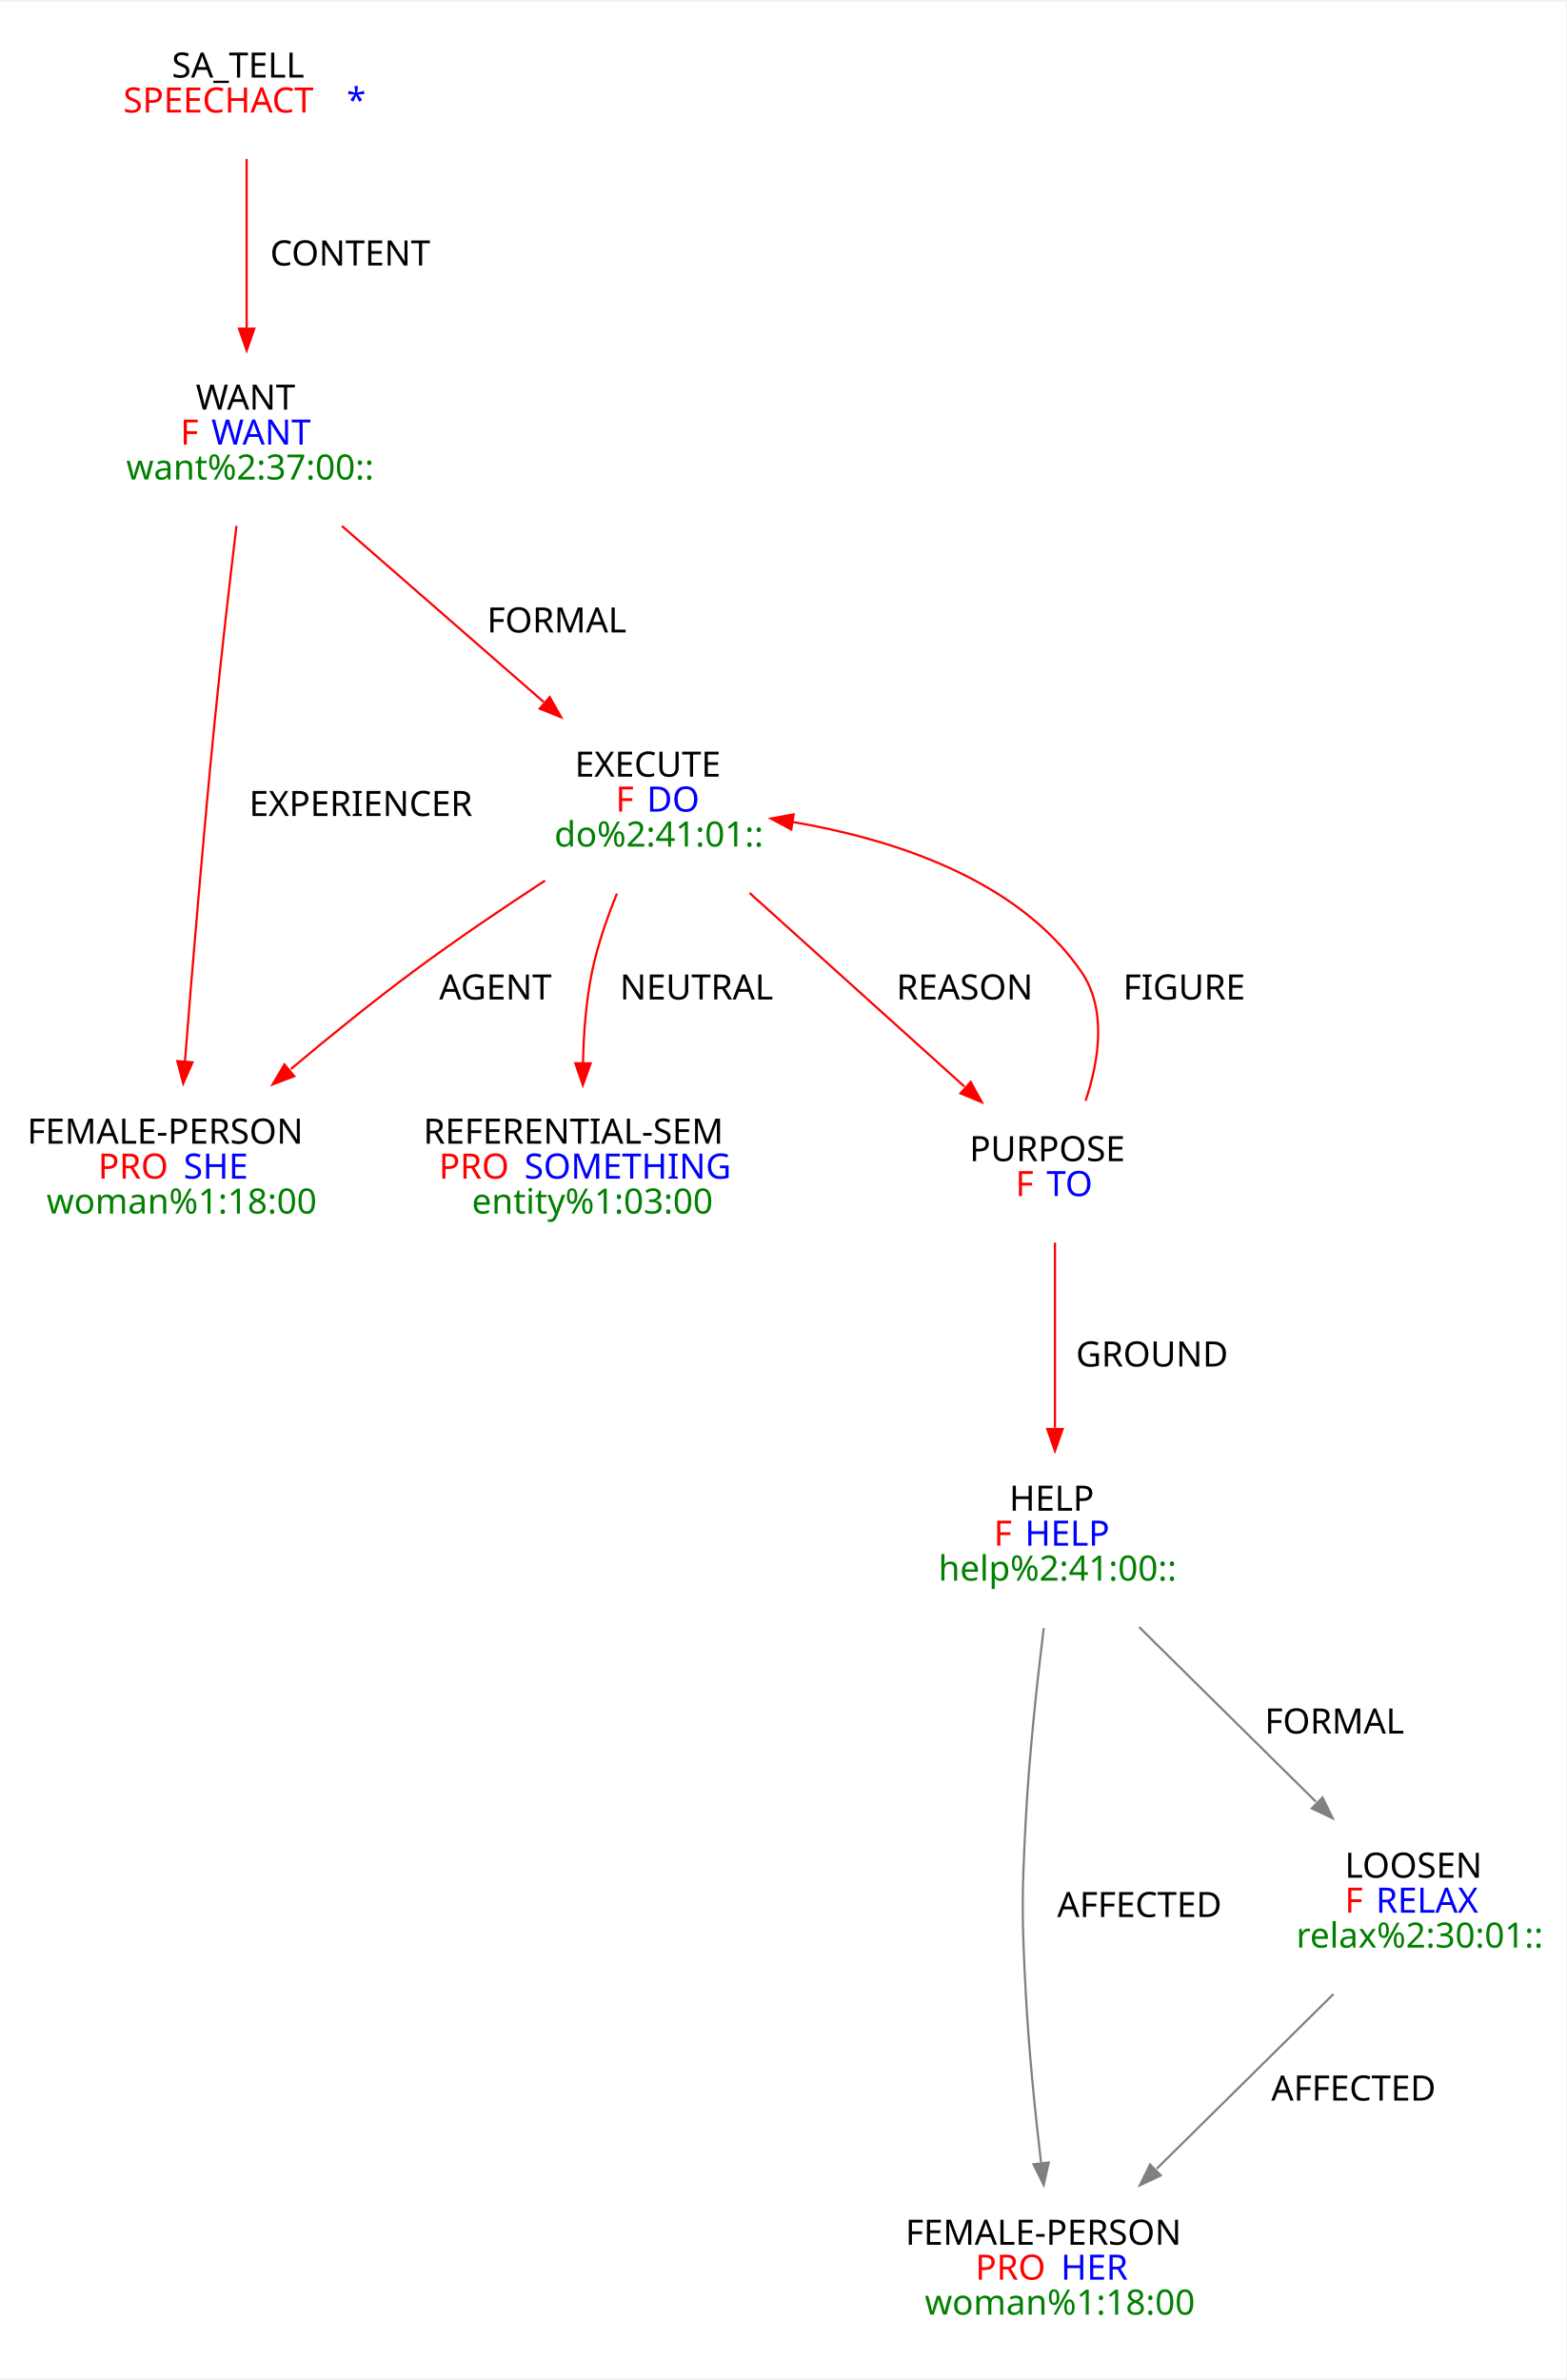
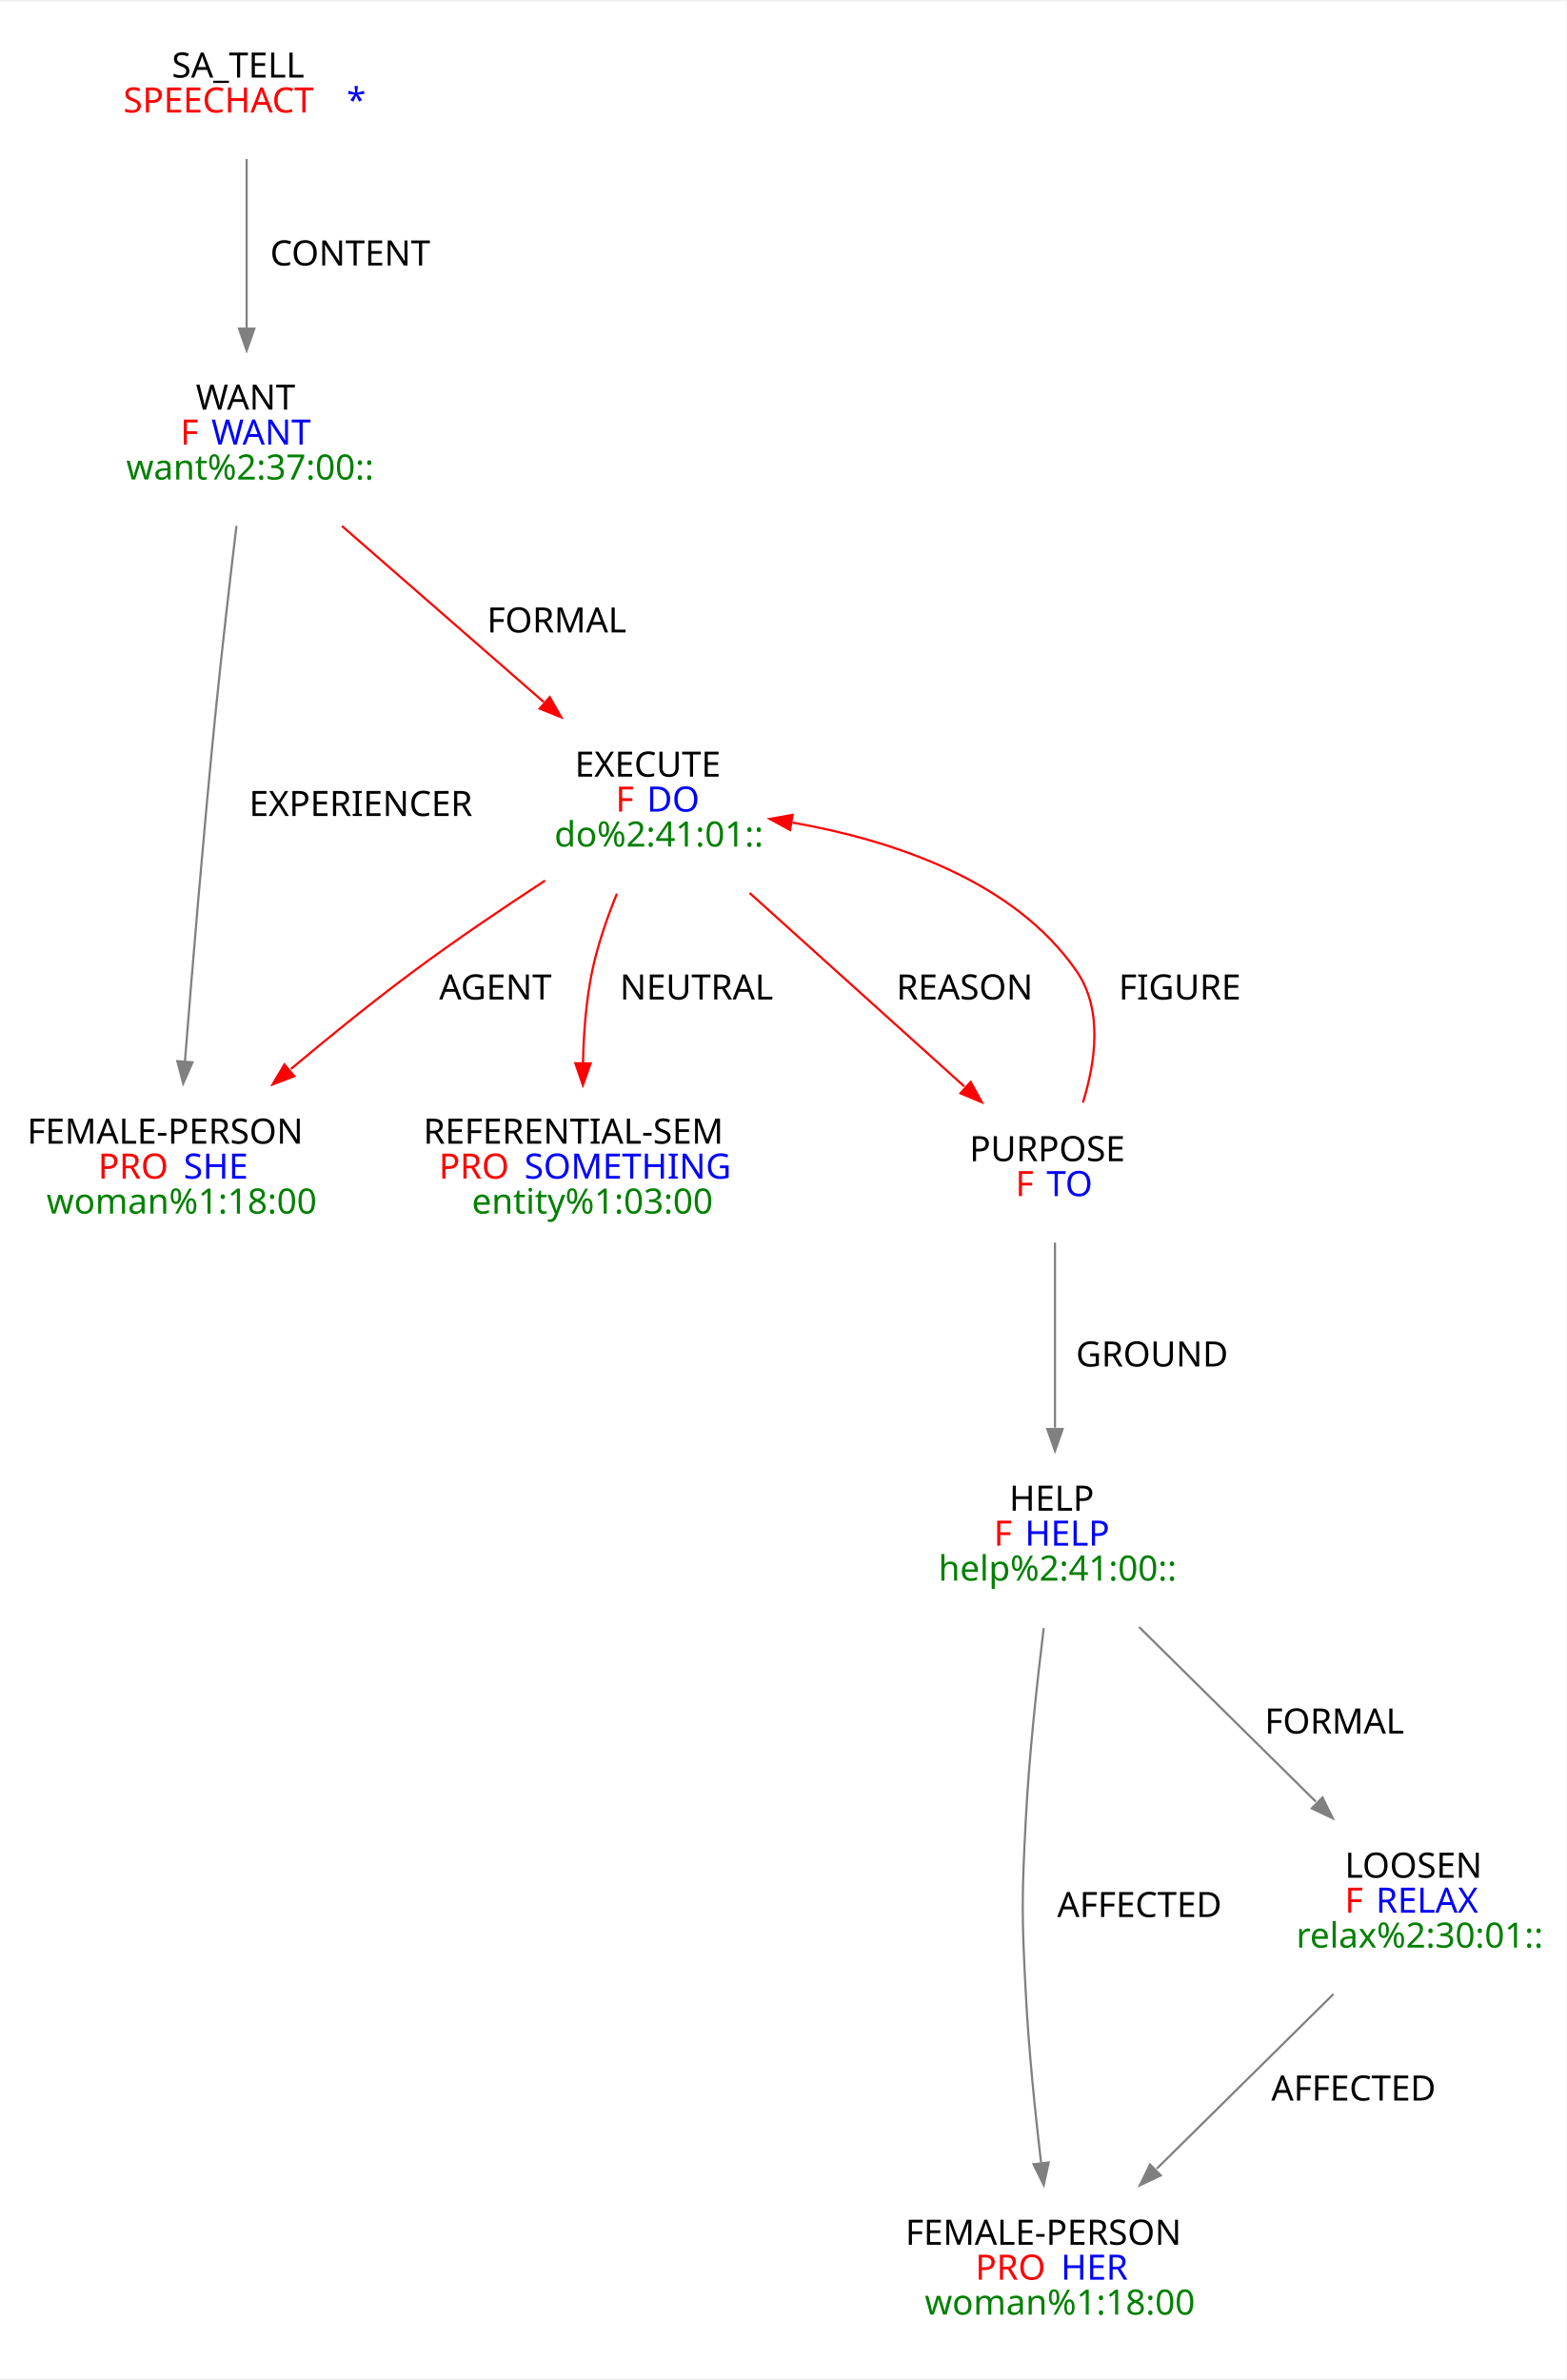
<svg xmlns="http://www.w3.org/2000/svg" xmlns:xlink="http://www.w3.org/1999/xlink" width="358pt" height="544pt" viewBox="0.00 0.00 358.47 544.00">
  <g id="graph0" class="graph" transform="scale(1 1) rotate(0) translate(4 540)">
    <polygon fill="white" stroke="transparent" points="-4,4 -4,-540 354.47,-540 354.47,4 -4,4" />
    <g id="node1" class="node">
      <g id="a_node1">
        <a xlink:href="http://trips.ihmc.us/lexicon/data/ONT::SA_TELL.xml" xlink:title="&lt;font color=&quot;green&quot;&gt;&lt;br /&gt;&lt;/font&gt; &lt;font color=&quot;black&quot;&gt;SA_TELL&lt;/font&gt; &lt;font color=&quot;green&quot;&gt;&lt;br /&gt;&lt;/font&gt; &lt;font color=&quot;red&quot;&gt;SPEECHACT&lt;/font&gt; &lt;font color=&quot;blue&quot;&gt;* &lt;/font&gt; &lt;font color=&quot;green&quot;&gt;&lt;br /&gt; &lt;/font&gt;">
          <text text-anchor="start" x="33.11" y="-522.6" font-family="Work Sans" font-size="8.00"> </text>
          <text text-anchor="start" x="35.33" y="-522.6" font-family="Work Sans" font-size="8.00">SA_TELL</text>
          <text text-anchor="start" x="69.57" y="-522.6" font-family="Work Sans" font-size="8.00"> </text>
          <text text-anchor="start" x="22" y="-514.6" font-family="Work Sans" font-size="8.00"> </text>
          <text text-anchor="start" x="24.22" y="-514.6" font-family="Work Sans" font-size="8.00" fill="red">SPEECHACT</text>
          <text text-anchor="start" x="73.12" y="-514.6" font-family="Work Sans" font-size="8.00"> </text>
          <text text-anchor="start" x="75.34" y="-514.6" font-family="Work Sans" font-size="8.00" fill="blue">* </text>
          <text text-anchor="start" x="80.68" y="-514.6" font-family="Work Sans" font-size="8.00"> </text>
          <text text-anchor="start" x="51.34" y="-506.6" font-family="Work Sans" font-size="8.00" fill="green"> </text>
        </a>
      </g>
    </g>
    <g id="node2" class="node">
      <g id="a_node2">
        <a xlink:href="http://trips.ihmc.us/lexicon/data/ONT::WANT.xml" xlink:title="&lt;font color=&quot;green&quot;&gt;&lt;br /&gt;&lt;/font&gt; &lt;font color=&quot;black&quot;&gt;WANT&lt;/font&gt; &lt;font color=&quot;green&quot;&gt;&lt;br /&gt;&lt;/font&gt; &lt;font color=&quot;red&quot;&gt;F&lt;/font&gt; &lt;font color=&quot;blue&quot;&gt;WANT&lt;/font&gt; &lt;font color=&quot;green&quot;&gt;&lt;br /&gt;&lt;/font&gt; &lt;font color=&quot;green&quot;&gt;want%2:37:00::&lt;/font&gt; &lt;font color=&quot;green&quot;&gt;&lt;br /&gt; &lt;/font&gt;">
          <text text-anchor="start" x="38.6" y="-446.6" font-family="Work Sans" font-size="8.00"> </text>
          <text text-anchor="start" x="40.82" y="-446.6" font-family="Work Sans" font-size="8.00">WANT</text>
          <text text-anchor="start" x="64.08" y="-446.6" font-family="Work Sans" font-size="8.00"> </text>
          <text text-anchor="start" x="35.04" y="-438.6" font-family="Work Sans" font-size="8.00"> </text>
          <text text-anchor="start" x="37.27" y="-438.6" font-family="Work Sans" font-size="8.00" fill="red">F</text>
          <text text-anchor="start" x="42.15" y="-438.6" font-family="Work Sans" font-size="8.00"> </text>
          <text text-anchor="start" x="44.38" y="-438.6" font-family="Work Sans" font-size="8.00" fill="blue">WANT</text>
          <text text-anchor="start" x="67.63" y="-438.6" font-family="Work Sans" font-size="8.00"> </text>
          <text text-anchor="start" x="22.65" y="-430.6" font-family="Work Sans" font-size="8.00"> </text>
          <text text-anchor="start" x="24.88" y="-430.6" font-family="Work Sans" font-size="8.00" fill="green">want%2:37:00::</text>
          <text text-anchor="start" x="80.03" y="-430.6" font-family="Work Sans" font-size="8.00"> </text>
          <text text-anchor="start" x="51.34" y="-422.6" font-family="Work Sans" font-size="8.00" fill="green"> </text>
        </a>
      </g>
    </g>
-     <g id="edge2" class="edge">
-       <path fill="none" stroke="red" stroke-width="0.5" d="M52.45,-503.96C52.45,-493.04 52.45,-478.02 52.45,-465.39" />
-       <polygon fill="red" stroke="red" stroke-width="0.5" points="54.2,-465.14 52.45,-460.14 50.7,-465.14 54.2,-465.14" />
+     <g id="edge11" class="edge">
+       <path fill="none" stroke="grey" stroke-width="0.5" d="M52.45,-503.96C52.45,-493.04 52.45,-478.02 52.45,-465.39" />
+       <polygon fill="grey" stroke="grey" stroke-width="0.5" points="54.2,-465.14 52.45,-460.14 50.7,-465.14 54.2,-465.14" />
      <text text-anchor="middle" x="76.16" y="-479.6" font-family="Work Sans" font-size="8.00"> CONTENT   </text>
    </g>
    <g id="node3" class="node">
      <g id="a_node3">
        <a xlink:href="http://trips.ihmc.us/lexicon/data/ONT::FEMALE-PERSON.xml" xlink:title="&lt;font color=&quot;green&quot;&gt;&lt;br /&gt;&lt;/font&gt; &lt;font color=&quot;black&quot;&gt;FEMALE-PERSON&lt;/font&gt; &lt;font color=&quot;green&quot;&gt;&lt;br /&gt;&lt;/font&gt; &lt;font color=&quot;red&quot;&gt;PRO&lt;/font&gt; &lt;font color=&quot;blue&quot;&gt;SHE&lt;/font&gt; &lt;font color=&quot;green&quot;&gt;&lt;br /&gt;&lt;/font&gt; &lt;font color=&quot;green&quot;&gt;woman%1:18:00&lt;/font&gt; &lt;font color=&quot;green&quot;&gt;&lt;br /&gt; &lt;/font&gt;">
          <text text-anchor="start" x="0" y="-278.6" font-family="Work Sans" font-size="8.00"> </text>
          <text text-anchor="start" x="2.22" y="-278.6" font-family="Work Sans" font-size="8.00">FEMALE-PERSON</text>
          <text text-anchor="start" x="70.68" y="-278.6" font-family="Work Sans" font-size="8.00"> </text>
          <text text-anchor="start" x="16.22" y="-270.6" font-family="Work Sans" font-size="8.00"> </text>
          <text text-anchor="start" x="18.45" y="-270.6" font-family="Work Sans" font-size="8.00" fill="red">PRO</text>
          <text text-anchor="start" x="35.78" y="-270.6" font-family="Work Sans" font-size="8.00"> </text>
          <text text-anchor="start" x="38.01" y="-270.6" font-family="Work Sans" font-size="8.00" fill="blue">SHE</text>
          <text text-anchor="start" x="54.46" y="-270.6" font-family="Work Sans" font-size="8.00"> </text>
          <text text-anchor="start" x="4.43" y="-262.6" font-family="Work Sans" font-size="8.00"> </text>
          <text text-anchor="start" x="6.65" y="-262.6" font-family="Work Sans" font-size="8.00" fill="green">woman%1:18:00</text>
          <text text-anchor="start" x="66.25" y="-262.6" font-family="Work Sans" font-size="8.00"> </text>
          <text text-anchor="start" x="35.34" y="-254.6" font-family="Work Sans" font-size="8.00" fill="green"> </text>
        </a>
      </g>
    </g>
-     <g id="edge6" class="edge">
-       <path fill="none" stroke="red" stroke-width="0.5" d="M50.12,-419.99C48.62,-407.5 46.69,-390.79 45.21,-376 42.53,-349.17 39.98,-318.35 38.33,-297.47" />
-       <polygon fill="red" stroke="red" stroke-width="0.5" points="40.06,-297.23 37.93,-292.38 36.58,-297.5 40.06,-297.23" />
+     <g id="edge4" class="edge">
+       <path fill="none" stroke="grey" stroke-width="0.5" d="M50.12,-419.99C48.62,-407.5 46.69,-390.79 45.21,-376 42.53,-349.17 39.98,-318.35 38.33,-297.47" />
+       <polygon fill="grey" stroke="grey" stroke-width="0.5" points="40.06,-297.23 37.93,-292.38 36.58,-297.5 40.06,-297.23" />
      <text text-anchor="middle" x="78.57" y="-353.6" font-family="Work Sans" font-size="8.00"> EXPERIENCER   </text>
    </g>
    <g id="node4" class="node">
      <g id="a_node4">
        <a xlink:href="http://trips.ihmc.us/lexicon/data/ONT::EXECUTE.xml" xlink:title="&lt;font color=&quot;green&quot;&gt;&lt;br /&gt;&lt;/font&gt; &lt;font color=&quot;black&quot;&gt;EXECUTE&lt;/font&gt; &lt;font color=&quot;green&quot;&gt;&lt;br /&gt;&lt;/font&gt; &lt;font color=&quot;red&quot;&gt;F&lt;/font&gt; &lt;font color=&quot;blue&quot;&gt;DO&lt;/font&gt; &lt;font color=&quot;green&quot;&gt;&lt;br /&gt;&lt;/font&gt; &lt;font color=&quot;green&quot;&gt;do%2:41:01::&lt;/font&gt; &lt;font color=&quot;green&quot;&gt;&lt;br /&gt; &lt;/font&gt;">
          <text text-anchor="start" x="125.34" y="-362.6" font-family="Work Sans" font-size="8.00"> </text>
          <text text-anchor="start" x="127.56" y="-362.6" font-family="Work Sans" font-size="8.00">EXECUTE</text>
          <text text-anchor="start" x="165.34" y="-362.6" font-family="Work Sans" font-size="8.00"> </text>
          <text text-anchor="start" x="134.67" y="-354.6" font-family="Work Sans" font-size="8.00"> </text>
          <text text-anchor="start" x="136.9" y="-354.6" font-family="Work Sans" font-size="8.00" fill="red">F</text>
          <text text-anchor="start" x="141.78" y="-354.6" font-family="Work Sans" font-size="8.00"> </text>
          <text text-anchor="start" x="144.01" y="-354.6" font-family="Work Sans" font-size="8.00" fill="blue">DO</text>
          <text text-anchor="start" x="156.01" y="-354.6" font-family="Work Sans" font-size="8.00"> </text>
          <text text-anchor="start" x="120.65" y="-346.6" font-family="Work Sans" font-size="8.00"> </text>
          <text text-anchor="start" x="122.88" y="-346.6" font-family="Work Sans" font-size="8.00" fill="green">do%2:41:01::</text>
          <text text-anchor="start" x="170.03" y="-346.6" font-family="Work Sans" font-size="8.00"> </text>
          <text text-anchor="start" x="145.34" y="-338.6" font-family="Work Sans" font-size="8.00" fill="green"> </text>
        </a>
      </g>
    </g>
-     <g id="edge8" class="edge">
+     <g id="edge7" class="edge">
      <path fill="none" stroke="red" stroke-width="0.5" d="M74.25,-419.98C88.03,-407.96 105.92,-392.36 120.44,-379.69" />
      <polygon fill="red" stroke="red" stroke-width="0.5" points="121.82,-380.81 124.44,-376.2 119.52,-378.17 121.82,-380.81" />
      <text text-anchor="middle" x="123.42" y="-395.6" font-family="Work Sans" font-size="8.00"> FORMAL   </text>
    </g>
-     <g id="edge3" class="edge">
+     <g id="edge5" class="edge">
      <path fill="none" stroke="red" stroke-width="0.5" d="M120.74,-338.81C111.12,-332.53 100.2,-325.15 90.58,-318 81.22,-311.05 71.33,-303.03 62.59,-295.7" />
      <polygon fill="red" stroke="red" stroke-width="0.5" points="63.35,-294.05 58.4,-292.17 61.09,-296.73 63.35,-294.05" />
      <text text-anchor="middle" x="109.39" y="-311.6" font-family="Work Sans" font-size="8.00"> AGENT   </text>
    </g>
    <g id="node5" class="node">
      <g id="a_node5">
        <a xlink:href="http://trips.ihmc.us/lexicon/data/ONT::REFERENTIAL-SEM.xml" xlink:title="&lt;font color=&quot;green&quot;&gt;&lt;br /&gt;&lt;/font&gt; &lt;font color=&quot;black&quot;&gt;REFERENTIAL-SEM&lt;/font&gt; &lt;font color=&quot;green&quot;&gt;&lt;br /&gt;&lt;/font&gt; &lt;font color=&quot;red&quot;&gt;PRO&lt;/font&gt; &lt;font color=&quot;blue&quot;&gt;SOMETHING&lt;/font&gt; &lt;font color=&quot;green&quot;&gt;&lt;br /&gt;&lt;/font&gt; &lt;font color=&quot;green&quot;&gt;entity%1:03:00&lt;/font&gt; &lt;font color=&quot;green&quot;&gt;&lt;br /&gt; &lt;/font&gt;">
          <text text-anchor="start" x="90.67" y="-278.6" font-family="Work Sans" font-size="8.00"> </text>
          <text text-anchor="start" x="92.89" y="-278.6" font-family="Work Sans" font-size="8.00">REFERENTIAL-SEM</text>
          <text text-anchor="start" x="168.01" y="-278.6" font-family="Work Sans" font-size="8.00"> </text>
          <text text-anchor="start" x="94.23" y="-270.6" font-family="Work Sans" font-size="8.00"> </text>
          <text text-anchor="start" x="96.45" y="-270.6" font-family="Work Sans" font-size="8.00" fill="red">PRO</text>
          <text text-anchor="start" x="113.79" y="-270.6" font-family="Work Sans" font-size="8.00"> </text>
          <text text-anchor="start" x="116.01" y="-270.6" font-family="Work Sans" font-size="8.00" fill="blue">SOMETHING</text>
          <text text-anchor="start" x="164.45" y="-270.6" font-family="Work Sans" font-size="8.00"> </text>
          <text text-anchor="start" x="101.77" y="-262.6" font-family="Work Sans" font-size="8.00"> </text>
          <text text-anchor="start" x="103.99" y="-262.6" font-family="Work Sans" font-size="8.00" fill="green">entity%1:03:00</text>
          <text text-anchor="start" x="156.91" y="-262.6" font-family="Work Sans" font-size="8.00"> </text>
          <text text-anchor="start" x="129.34" y="-254.6" font-family="Work Sans" font-size="8.00" fill="green"> </text>
        </a>
      </g>
    </g>
-     <g id="edge10" class="edge">
+     <g id="edge1" class="edge">
      <path fill="none" stroke="red" stroke-width="0.5" d="M137.19,-335.82C134.9,-330.21 132.75,-323.97 131.51,-318 130.13,-311.29 129.57,-303.9 129.43,-297.08" />
      <polygon fill="red" stroke="red" stroke-width="0.5" points="131.18,-296.99 129.4,-292 127.68,-297.01 131.18,-296.99" />
      <text text-anchor="middle" x="155.42" y="-311.6" font-family="Work Sans" font-size="8.00"> NEUTRAL   </text>
    </g>
    <g id="node6" class="node">
      <g id="a_node6">
        <a xlink:href="http://trips.ihmc.us/lexicon/data/ONT::PURPOSE.xml" xlink:title="&lt;font color=&quot;green&quot;&gt;&lt;br /&gt;&lt;/font&gt; &lt;font color=&quot;black&quot;&gt;PURPOSE&lt;/font&gt; &lt;font color=&quot;green&quot;&gt;&lt;br /&gt;&lt;/font&gt; &lt;font color=&quot;red&quot;&gt;F&lt;/font&gt; &lt;font color=&quot;blue&quot;&gt;TO&lt;/font&gt; &lt;font color=&quot;green&quot;&gt;&lt;br /&gt; &lt;/font&gt;">
          <text text-anchor="start" x="215.67" y="-274.6" font-family="Work Sans" font-size="8.00"> </text>
          <text text-anchor="start" x="217.89" y="-274.6" font-family="Work Sans" font-size="8.00">PURPOSE</text>
          <text text-anchor="start" x="257.01" y="-274.6" font-family="Work Sans" font-size="8.00"> </text>
          <text text-anchor="start" x="226.19" y="-266.6" font-family="Work Sans" font-size="8.00"> </text>
          <text text-anchor="start" x="228.41" y="-266.6" font-family="Work Sans" font-size="8.00" fill="red">F</text>
          <text text-anchor="start" x="233.3" y="-266.6" font-family="Work Sans" font-size="8.00"> </text>
          <text text-anchor="start" x="235.52" y="-266.6" font-family="Work Sans" font-size="8.00" fill="blue">TO</text>
          <text text-anchor="start" x="246.49" y="-266.6" font-family="Work Sans" font-size="8.00"> </text>
          <text text-anchor="start" x="236.34" y="-258.6" font-family="Work Sans" font-size="8.00" fill="green"> </text>
        </a>
      </g>
    </g>
-     <g id="edge11" class="edge">
+     <g id="edge3" class="edge">
      <path fill="none" stroke="red" stroke-width="0.5" d="M167.56,-335.98C182.34,-322.66 202,-304.95 216.7,-291.7" />
      <polygon fill="red" stroke="red" stroke-width="0.5" points="218.16,-292.73 220.71,-288.09 215.82,-290.13 218.16,-292.73" />
      <text text-anchor="middle" x="216.79" y="-311.6" font-family="Work Sans" font-size="8.00"> REASON   </text>
    </g>
-     <g id="edge9" class="edge">
-       <path fill="none" stroke="red" stroke-width="0.5" d="M244.46,-288.42C247.57,-297.74 249.35,-309.43 243.45,-318 228.72,-339.39 199.84,-348.42 177.4,-352.23" />
-       <polygon fill="red" stroke="red" stroke-width="0.5" points="177.1,-350.51 172.43,-353.01 177.64,-353.97 177.1,-350.51" />
-       <text text-anchor="middle" x="267.01" y="-311.6" font-family="Work Sans" font-size="8.00"> FIGURE   </text>
+     <g id="edge6" class="edge">
+       <path fill="none" stroke="red" stroke-width="0.5" d="M243.84,-288C246.76,-297.39 248.41,-309.32 242.45,-318 227.95,-339.13 199.54,-348.2 177.37,-352.09" />
+       <polygon fill="red" stroke="red" stroke-width="0.5" points="176.83,-350.4 172.17,-352.93 177.39,-353.86 176.83,-350.4" />
+       <text text-anchor="middle" x="266.01" y="-311.6" font-family="Work Sans" font-size="8.00"> FIGURE   </text>
    </g>
    <g id="node7" class="node">
      <g id="a_node7">
        <a xlink:href="http://trips.ihmc.us/lexicon/data/ONT::HELP.xml" xlink:title="&lt;font color=&quot;green&quot;&gt;&lt;br /&gt;&lt;/font&gt; &lt;font color=&quot;black&quot;&gt;HELP&lt;/font&gt; &lt;font color=&quot;green&quot;&gt;&lt;br /&gt;&lt;/font&gt; &lt;font color=&quot;red&quot;&gt;F&lt;/font&gt; &lt;font color=&quot;blue&quot;&gt;HELP&lt;/font&gt; &lt;font color=&quot;green&quot;&gt;&lt;br /&gt;&lt;/font&gt; &lt;font color=&quot;green&quot;&gt;help%2:41:00::&lt;/font&gt; &lt;font color=&quot;green&quot;&gt;&lt;br /&gt; &lt;/font&gt;">
          <text text-anchor="start" x="224.78" y="-194.6" font-family="Work Sans" font-size="8.00"> </text>
          <text text-anchor="start" x="227" y="-194.6" font-family="Work Sans" font-size="8.00">HELP</text>
          <text text-anchor="start" x="247.9" y="-194.6" font-family="Work Sans" font-size="8.00"> </text>
          <text text-anchor="start" x="221.22" y="-186.6" font-family="Work Sans" font-size="8.00"> </text>
          <text text-anchor="start" x="223.45" y="-186.6" font-family="Work Sans" font-size="8.00" fill="red">F</text>
          <text text-anchor="start" x="228.33" y="-186.6" font-family="Work Sans" font-size="8.00"> </text>
          <text text-anchor="start" x="230.56" y="-186.6" font-family="Work Sans" font-size="8.00" fill="blue">HELP</text>
          <text text-anchor="start" x="251.46" y="-186.6" font-family="Work Sans" font-size="8.00"> </text>
          <text text-anchor="start" x="208.54" y="-178.6" font-family="Work Sans" font-size="8.00"> </text>
          <text text-anchor="start" x="210.76" y="-178.6" font-family="Work Sans" font-size="8.00" fill="green">help%2:41:00::</text>
          <text text-anchor="start" x="264.14" y="-178.6" font-family="Work Sans" font-size="8.00"> </text>
          <text text-anchor="start" x="236.34" y="-170.6" font-family="Work Sans" font-size="8.00" fill="green"> </text>
        </a>
      </g>
    </g>
-     <g id="edge7" class="edge">
-       <path fill="none" stroke="red" stroke-width="0.5" d="M237.45,-255.96C237.45,-244.12 237.45,-227.38 237.45,-213.6" />
-       <polygon fill="red" stroke="red" stroke-width="0.5" points="239.2,-213.29 237.45,-208.29 235.7,-213.29 239.2,-213.29" />
+     <g id="edge9" class="edge">
+       <path fill="none" stroke="grey" stroke-width="0.5" d="M237.45,-255.96C237.45,-244.12 237.45,-227.38 237.45,-213.6" />
+       <polygon fill="grey" stroke="grey" stroke-width="0.5" points="239.2,-213.29 237.45,-208.29 235.7,-213.29 239.2,-213.29" />
      <text text-anchor="middle" x="259.67" y="-227.6" font-family="Work Sans" font-size="8.00"> GROUND   </text>
    </g>
    <g id="node8" class="node">
      <g id="a_node8">
        <a xlink:href="http://trips.ihmc.us/lexicon/data/ONT::FEMALE-PERSON.xml" xlink:title="&lt;font color=&quot;green&quot;&gt;&lt;br /&gt;&lt;/font&gt; &lt;font color=&quot;black&quot;&gt;FEMALE-PERSON&lt;/font&gt; &lt;font color=&quot;green&quot;&gt;&lt;br /&gt;&lt;/font&gt; &lt;font color=&quot;red&quot;&gt;PRO&lt;/font&gt; &lt;font color=&quot;blue&quot;&gt;HER&lt;/font&gt; &lt;font color=&quot;green&quot;&gt;&lt;br /&gt;&lt;/font&gt; &lt;font color=&quot;green&quot;&gt;woman%1:18:00&lt;/font&gt; &lt;font color=&quot;green&quot;&gt;&lt;br /&gt; &lt;/font&gt;">
          <text text-anchor="start" x="201" y="-26.6" font-family="Work Sans" font-size="8.00"> </text>
          <text text-anchor="start" x="203.22" y="-26.6" font-family="Work Sans" font-size="8.00">FEMALE-PERSON</text>
          <text text-anchor="start" x="271.68" y="-26.6" font-family="Work Sans" font-size="8.00"> </text>
          <text text-anchor="start" x="217" y="-18.6" font-family="Work Sans" font-size="8.00"> </text>
          <text text-anchor="start" x="219.23" y="-18.6" font-family="Work Sans" font-size="8.00" fill="red">PRO</text>
          <text text-anchor="start" x="236.56" y="-18.6" font-family="Work Sans" font-size="8.00"> </text>
          <text text-anchor="start" x="238.79" y="-18.6" font-family="Work Sans" font-size="8.00" fill="blue">HER</text>
          <text text-anchor="start" x="255.68" y="-18.6" font-family="Work Sans" font-size="8.00"> </text>
          <text text-anchor="start" x="205.43" y="-10.6" font-family="Work Sans" font-size="8.00"> </text>
          <text text-anchor="start" x="207.65" y="-10.6" font-family="Work Sans" font-size="8.00" fill="green">woman%1:18:00</text>
          <text text-anchor="start" x="267.25" y="-10.6" font-family="Work Sans" font-size="8.00"> </text>
          <text text-anchor="start" x="236.34" y="-2.6" font-family="Work Sans" font-size="8.00" fill="green"> </text>
        </a>
      </g>
    </g>
-     <g id="edge4" class="edge">
+     <g id="edge8" class="edge">
      <path fill="none" stroke="grey" stroke-width="0.5" d="M234.88,-167.74C233.35,-155.29 231.55,-138.72 230.78,-124 229.84,-106.25 229.84,-101.75 230.78,-84 231.45,-71.24 232.89,-57.08 234.26,-45.42" />
      <polygon fill="grey" stroke="grey" stroke-width="0.5" points="236.02,-45.43 234.88,-40.26 232.54,-45.01 236.02,-45.43" />
      <text text-anchor="middle" x="256.79" y="-101.6" font-family="Work Sans" font-size="8.00"> AFFECTED   </text>
    </g>
    <g id="node9" class="node">
      <g id="a_node9">
        <a xlink:href="http://trips.ihmc.us/lexicon/data/ONT::LOOSEN.xml" xlink:title="&lt;font color=&quot;green&quot;&gt;&lt;br /&gt;&lt;/font&gt; &lt;font color=&quot;black&quot;&gt;LOOSEN&lt;/font&gt; &lt;font color=&quot;green&quot;&gt;&lt;br /&gt;&lt;/font&gt; &lt;font color=&quot;red&quot;&gt;F&lt;/font&gt; &lt;font color=&quot;blue&quot;&gt;RELAX&lt;/font&gt; &lt;font color=&quot;green&quot;&gt;&lt;br /&gt;&lt;/font&gt; &lt;font color=&quot;green&quot;&gt;relax%2:30:01::&lt;/font&gt; &lt;font color=&quot;green&quot;&gt;&lt;br /&gt; &lt;/font&gt;">
          <text text-anchor="start" x="301.56" y="-110.6" font-family="Work Sans" font-size="8.00"> </text>
          <text text-anchor="start" x="303.78" y="-110.6" font-family="Work Sans" font-size="8.00">LOOSEN</text>
          <text text-anchor="start" x="337.12" y="-110.6" font-family="Work Sans" font-size="8.00"> </text>
          <text text-anchor="start" x="301.56" y="-102.6" font-family="Work Sans" font-size="8.00"> </text>
          <text text-anchor="start" x="303.78" y="-102.6" font-family="Work Sans" font-size="8.00" fill="red">F</text>
          <text text-anchor="start" x="308.67" y="-102.6" font-family="Work Sans" font-size="8.00"> </text>
          <text text-anchor="start" x="310.89" y="-102.6" font-family="Work Sans" font-size="8.00" fill="blue">RELAX</text>
          <text text-anchor="start" x="337.12" y="-102.6" font-family="Work Sans" font-size="8.00"> </text>
          <text text-anchor="start" x="290.43" y="-94.6" font-family="Work Sans" font-size="8.00"> </text>
          <text text-anchor="start" x="292.66" y="-94.6" font-family="Work Sans" font-size="8.00" fill="green">relax%2:30:01::</text>
          <text text-anchor="start" x="348.25" y="-94.6" font-family="Work Sans" font-size="8.00"> </text>
          <text text-anchor="start" x="319.34" y="-86.6" font-family="Work Sans" font-size="8.00" fill="green"> </text>
        </a>
      </g>
    </g>
-     <g id="edge5" class="edge">
+     <g id="edge2" class="edge">
      <path fill="none" stroke="grey" stroke-width="0.5" d="M256.7,-167.98C268.77,-156.06 284.39,-140.62 297.16,-128.01" />
      <polygon fill="grey" stroke="grey" stroke-width="0.5" points="298.69,-128.96 301.02,-124.2 296.23,-126.47 298.69,-128.96" />
      <text text-anchor="middle" x="301.42" y="-143.6" font-family="Work Sans" font-size="8.00"> FORMAL   </text>
    </g>
-     <g id="edge1" class="edge">
+     <g id="edge10" class="edge">
      <path fill="none" stroke="grey" stroke-width="0.5" d="M301.2,-83.98C289.14,-72.06 273.51,-56.62 260.75,-44.01" />
      <polygon fill="grey" stroke="grey" stroke-width="0.5" points="261.67,-42.47 256.88,-40.2 259.21,-44.96 261.67,-42.47" />
      <text text-anchor="middle" x="305.79" y="-59.6" font-family="Work Sans" font-size="8.00"> AFFECTED   </text>
    </g>
  </g>
</svg>
